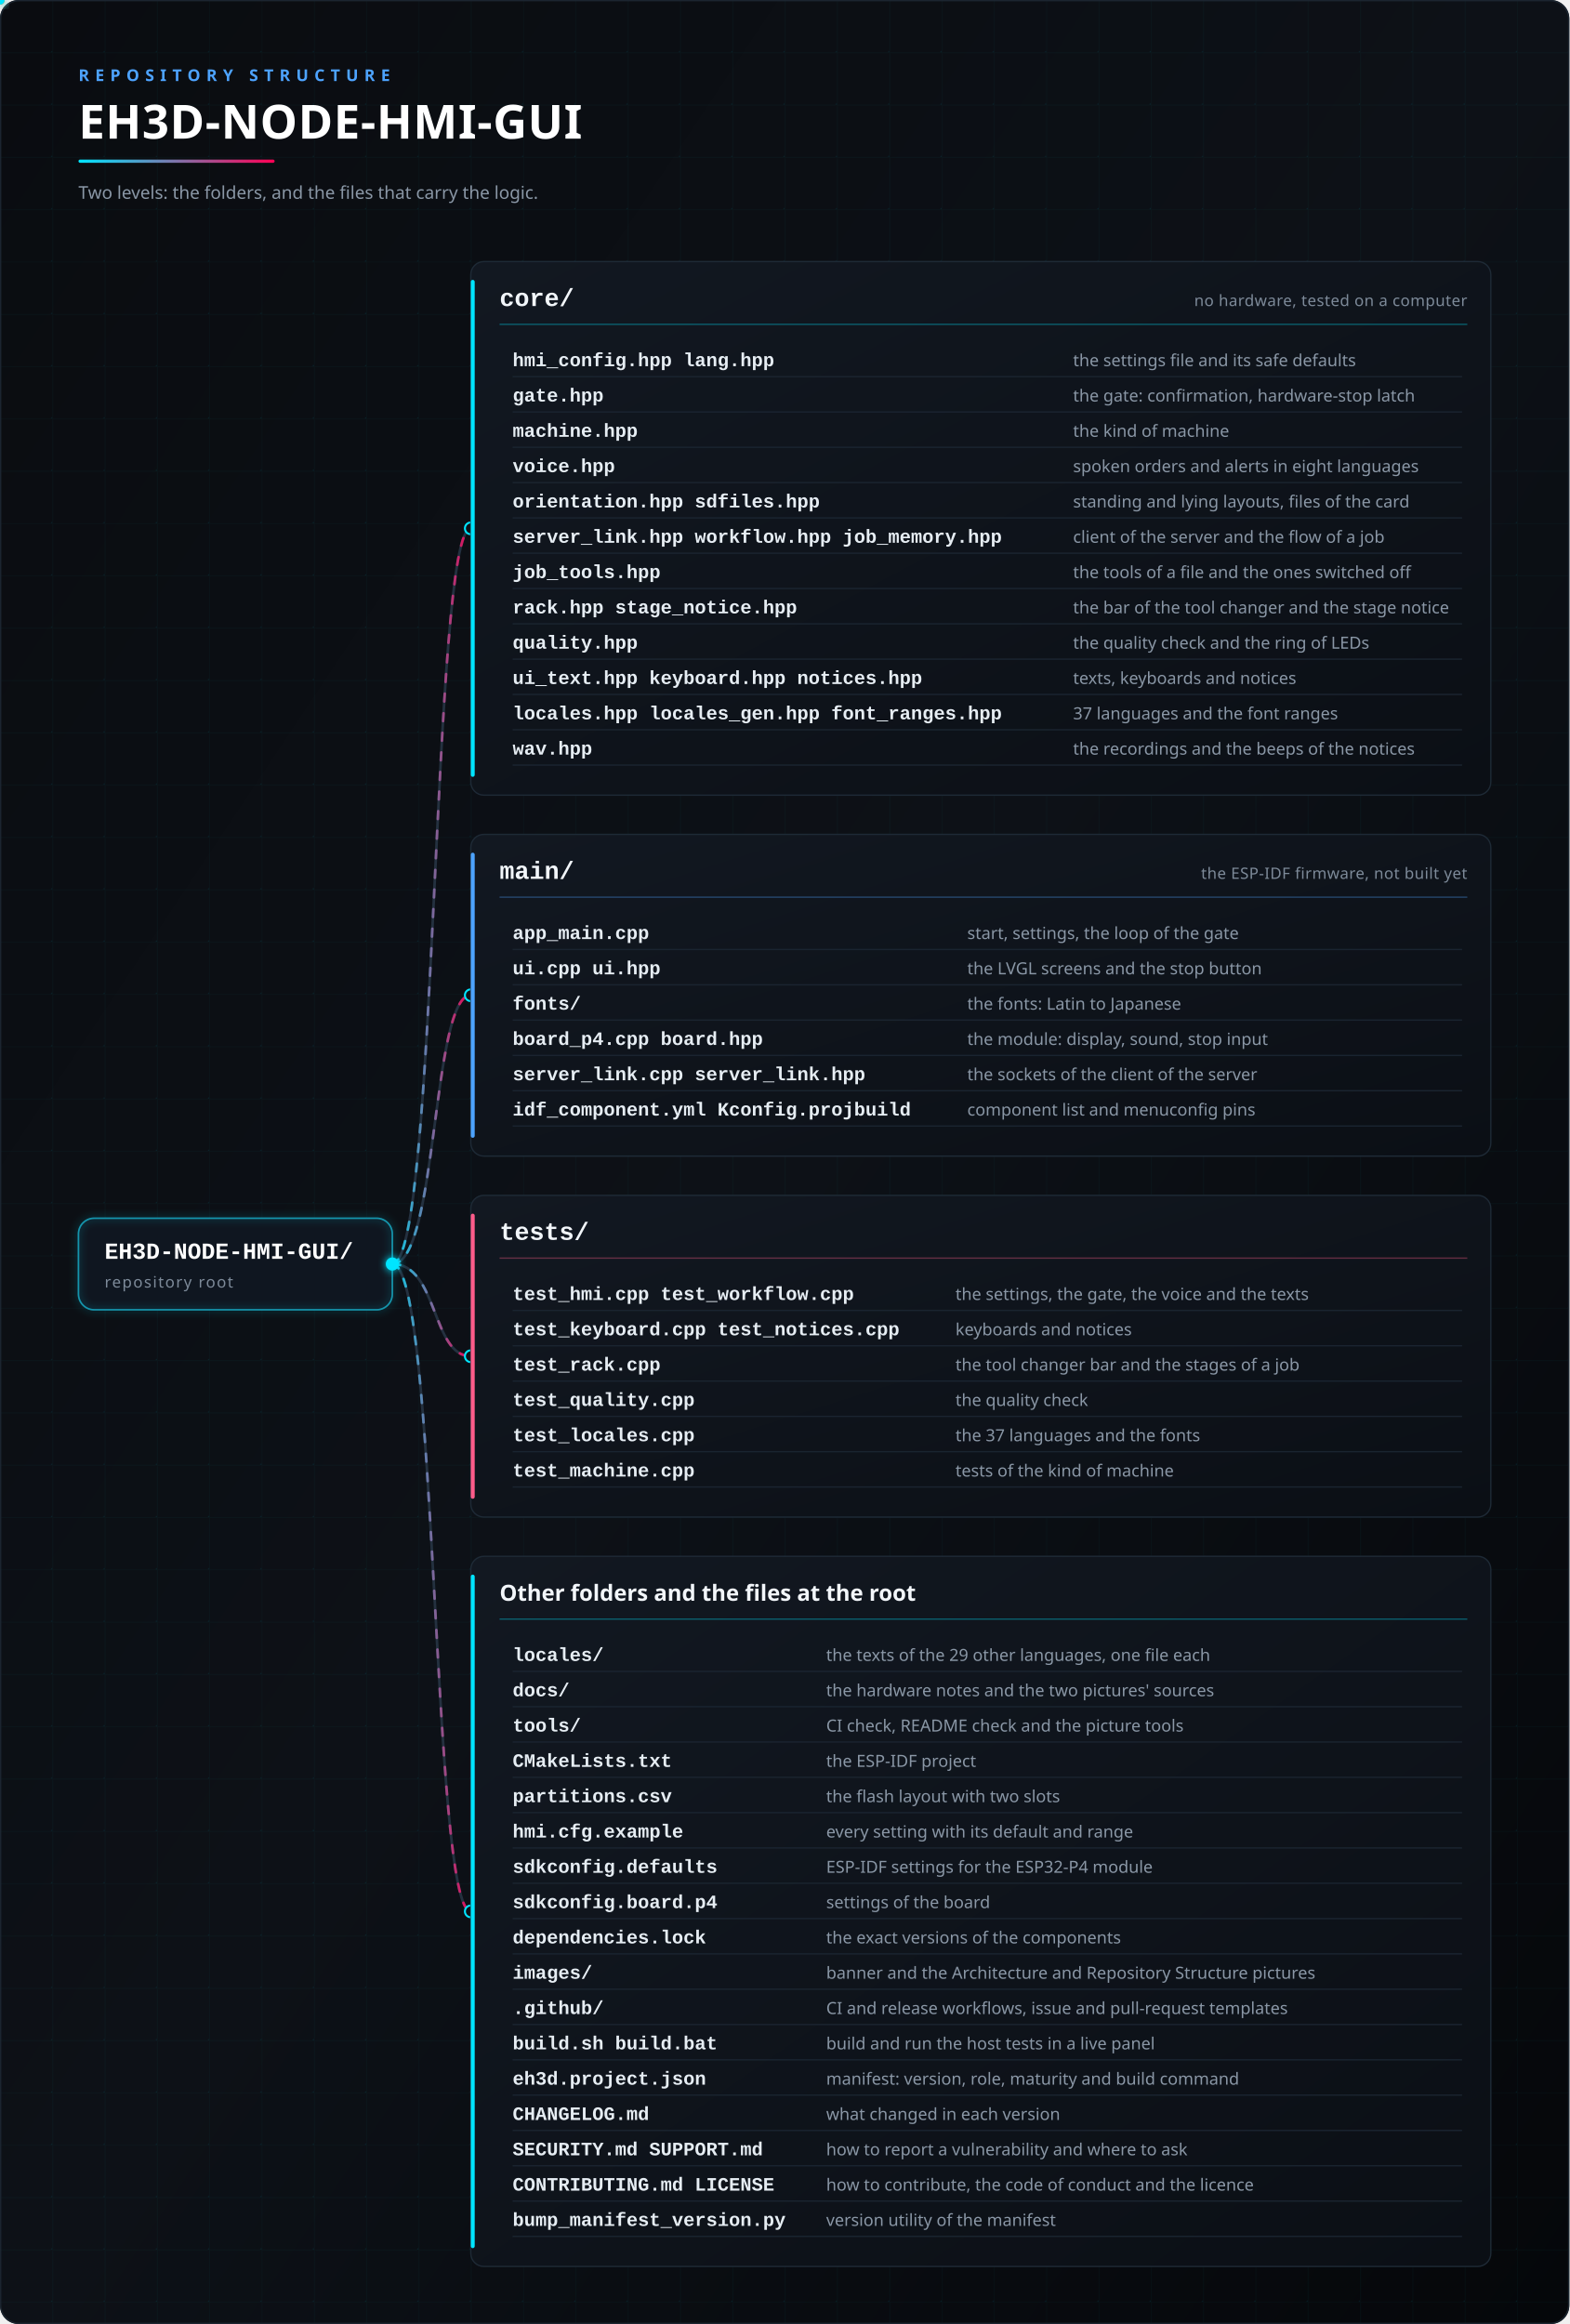
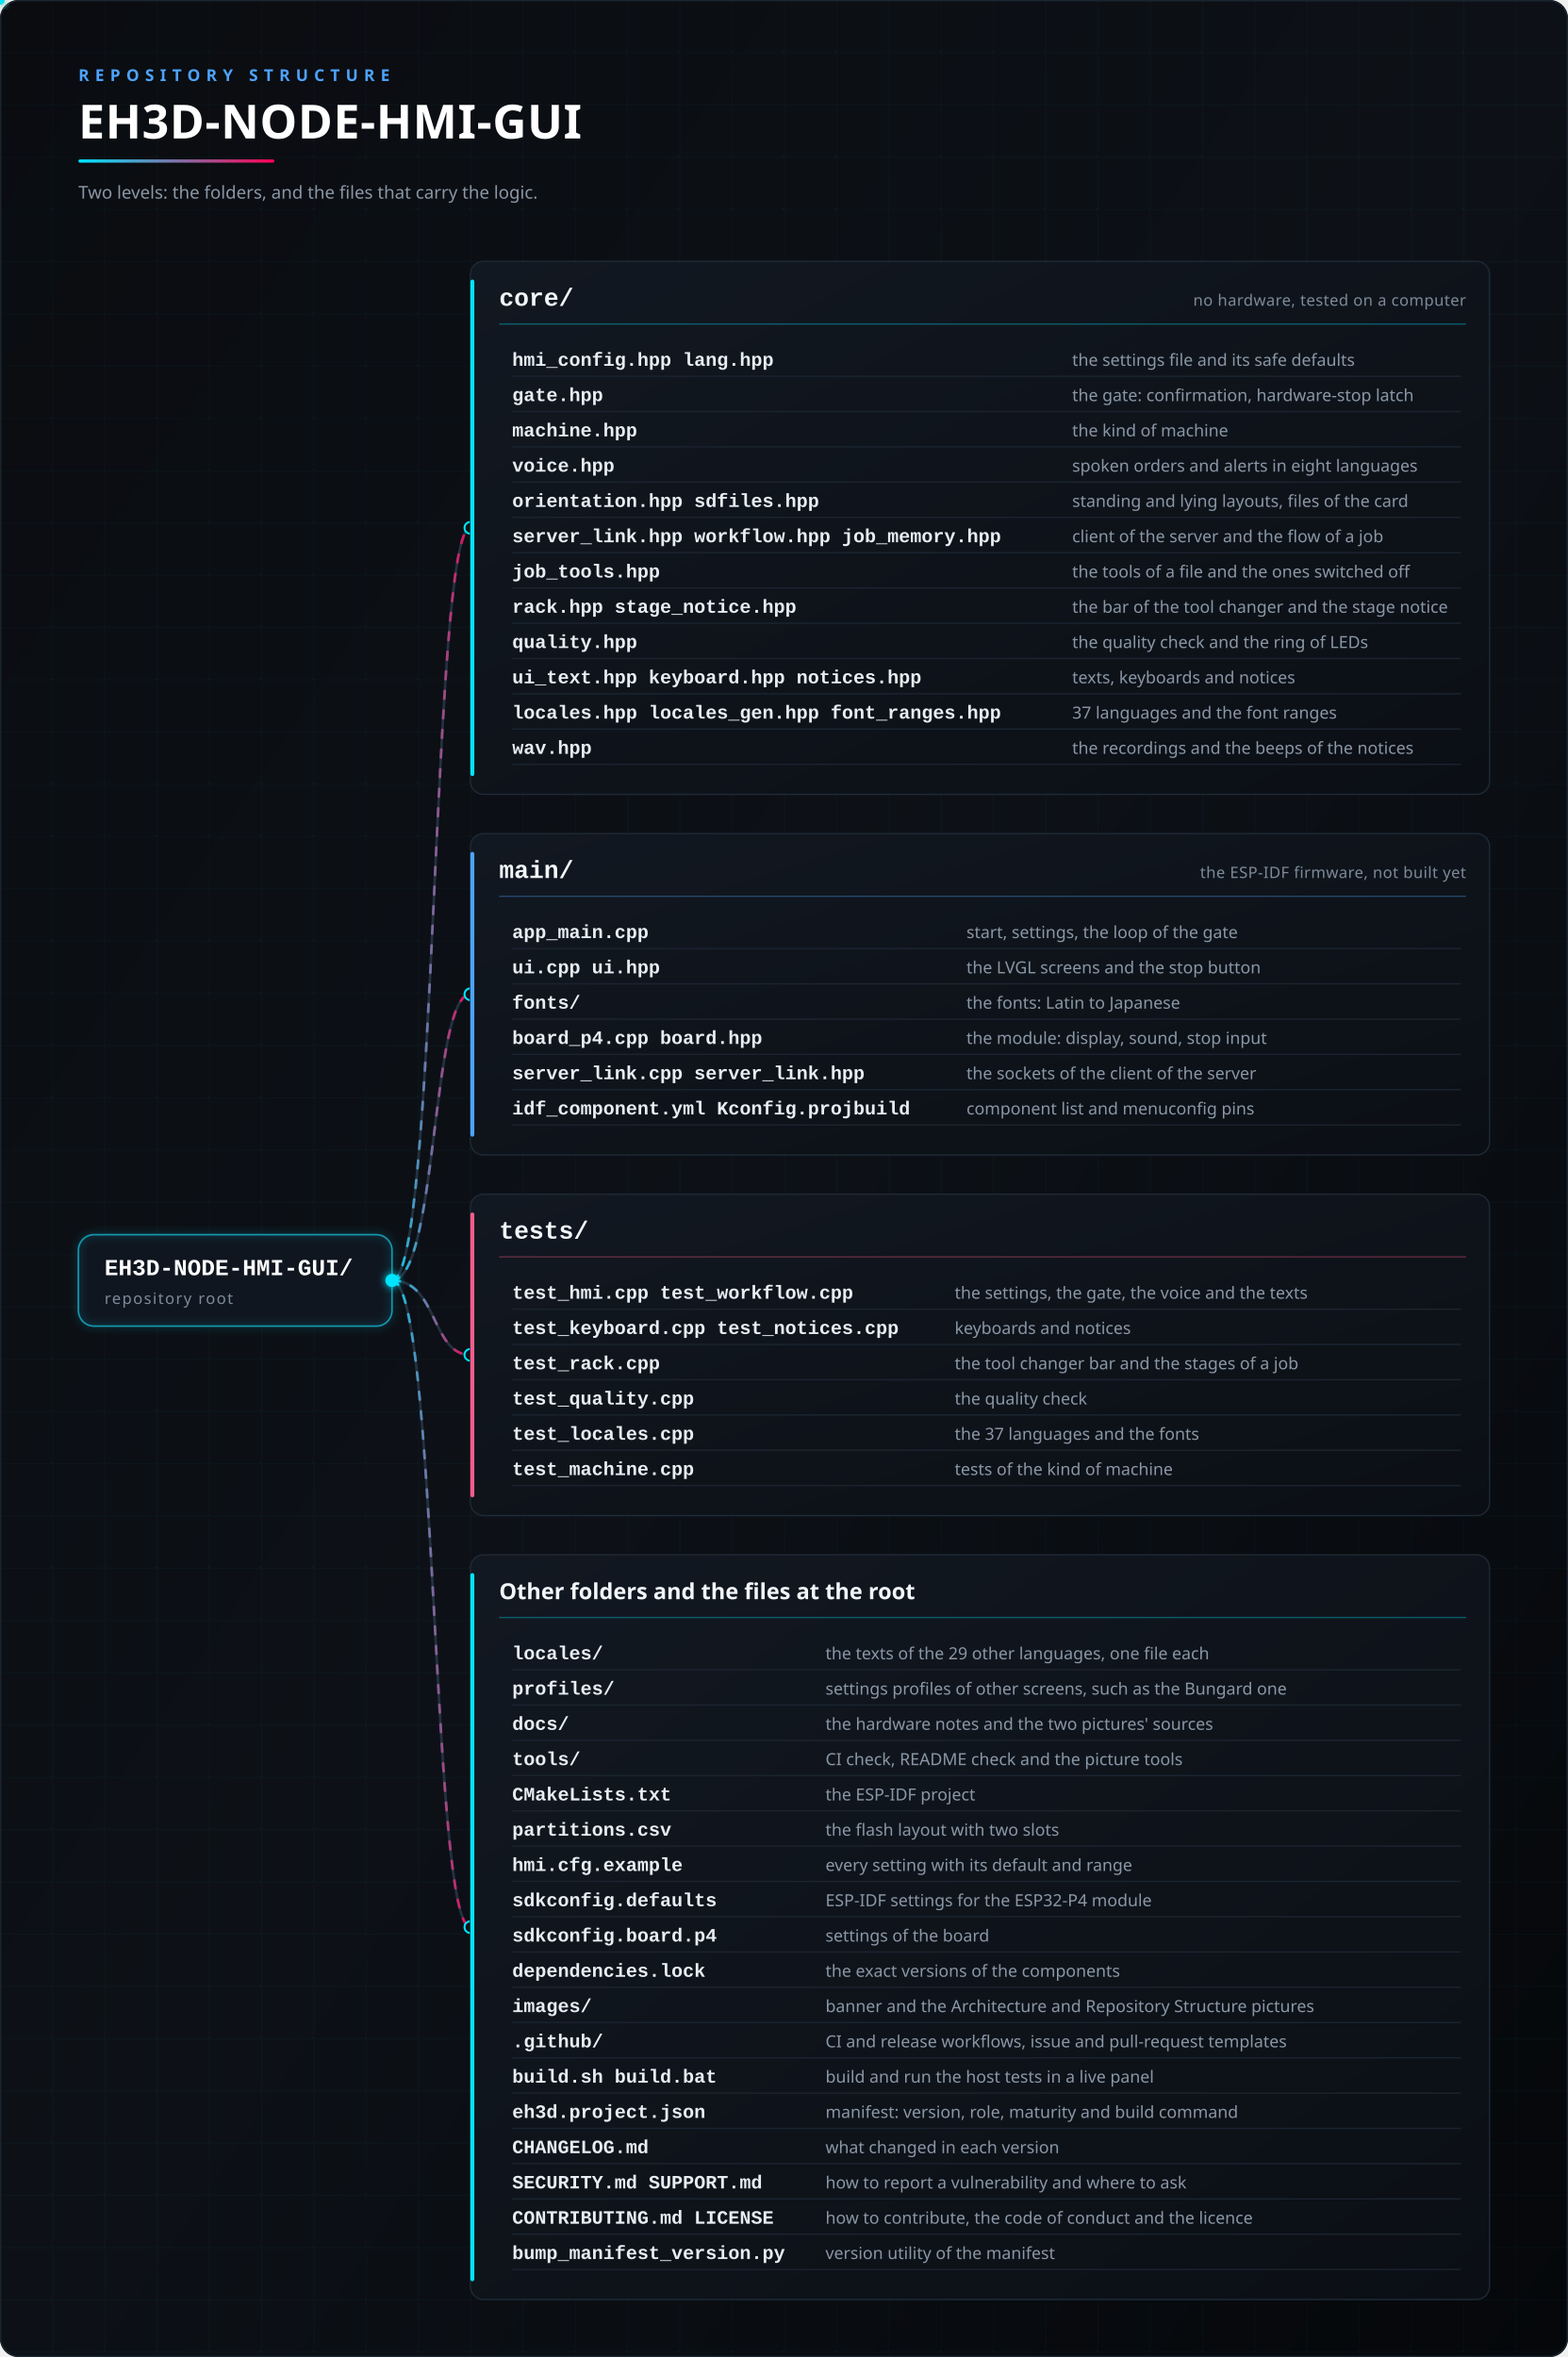
- <svg xmlns="http://www.w3.org/2000/svg" viewBox="0 0 1200 1777" width="100%" role="img" aria-labelledby="t d">
+ <svg xmlns="http://www.w3.org/2000/svg" viewBox="0 0 1200 1804" width="100%" role="img" aria-labelledby="t d">
  <defs>
    <linearGradient id="bg" x1="0" y1="0" x2="1" y2="1">
      <stop offset="0" stop-color="#0A0C10" />
      <stop offset="0.5" stop-color="#0D1117" />
      <stop offset="1" stop-color="#05070A" />
    </linearGradient>
    <linearGradient id="card" x1="0" y1="0" x2="1" y2="1">
      <stop offset="0" stop-color="#121821" />
      <stop offset="1" stop-color="#0B0F15" />
    </linearGradient>
    <linearGradient id="line" x1="0" y1="0" x2="1" y2="0">
      <stop offset="0" stop-color="#00E5FF" />
      <stop offset="1" stop-color="#FF0055" />
    </linearGradient>
    <filter id="glow" x="-50%" y="-50%" width="200%" height="200%">
      <feGaussianBlur stdDeviation="3" result="b" />
      <feMerge>
        <feMergeNode in="b" />
        <feMergeNode in="SourceGraphic" />
      </feMerge>
    </filter>
    <pattern id="grid" width="40" height="40" patternUnits="userSpaceOnUse">
      <path d="M40 0H0V40" fill="none" stroke="#00E5FF" stroke-opacity="0.035" />
      <circle cx="40" cy="40" r="1" fill="#00E5FF" fill-opacity="0.09" />
    </pattern>
  </defs>
-   <rect width="1200" height="1777" rx="14" fill="url(#bg)" />
-   <rect width="1200" height="1777" rx="14" fill="url(#grid)" />
-   <rect x="0.5" y="0.5" width="1199" height="1776" rx="14" fill="none" stroke="#1B2530" />
+   <rect width="1200" height="1804" rx="14" fill="url(#bg)" />
+   <rect width="1200" height="1804" rx="14" fill="url(#grid)" />
+   <rect x="0.5" y="0.5" width="1199" height="1803" rx="14" fill="none" stroke="#1B2530" />
  <text x="60" y="62" font-family="'Segoe UI','Noto Sans','Noto Sans CJK SC','Microsoft YaHei','Yu Gothic','Helvetica Neue',Helvetica,Arial,sans-serif" font-size="12.5" font-weight="600" fill="#4DA3FF" text-anchor="start" letter-spacing="4.5">REPOSITORY STRUCTURE</text>
  <text x="60" y="106" font-family="'Segoe UI','Noto Sans','Noto Sans CJK SC','Microsoft YaHei','Yu Gothic','Helvetica Neue',Helvetica,Arial,sans-serif" font-size="36" font-weight="700" fill="#FFFFFF" text-anchor="start" letter-spacing="0.5">EH3D-NODE-HMI-GUI</text>
  <rect x="60" y="122" width="150" height="2.5" rx="1.25" fill="url(#line)">
    <animate attributeName="width" values="40;150;150" keyTimes="0;0.4;1" dur="3s" repeatCount="indefinite" />
  </rect>
  <text x="60" y="152" font-family="'Segoe UI','Noto Sans','Noto Sans CJK SC','Microsoft YaHei','Yu Gothic','Helvetica Neue',Helvetica,Arial,sans-serif" font-size="13.5" font-weight="400" fill="#8A97A6" text-anchor="start">Two levels: the folders, and the files that carry the logic.</text>
-   <path id="c0" d="M300,966.5 C335,966.5 330,404 360,404" fill="none" stroke="#243140" stroke-width="2" />
-   <path d="M300,966.5 C335,966.5 330,404 360,404" fill="none" stroke="url(#line)" stroke-width="2" stroke-linecap="round" stroke-dasharray="6 9" opacity="0.9">
+   <path id="c0" d="M300,980 C335,980 330,404 360,404" fill="none" stroke="#243140" stroke-width="2" />
+   <path d="M300,980 C335,980 330,404 360,404" fill="none" stroke="url(#line)" stroke-width="2" stroke-linecap="round" stroke-dasharray="6 9" opacity="0.9">
    <animate attributeName="stroke-dashoffset" from="0" to="-30" dur="1.6s" repeatCount="indefinite" />
  </path>
  <circle cx="360" cy="404" r="4.5" fill="#0D1117" stroke="#00E5FF" stroke-width="1.5" />
-   <path id="c1" d="M300,966.5 C335,966.5 330,761 360,761" fill="none" stroke="#243140" stroke-width="2" />
-   <path d="M300,966.5 C335,966.5 330,761 360,761" fill="none" stroke="url(#line)" stroke-width="2" stroke-linecap="round" stroke-dasharray="6 9" opacity="0.9">
+   <path id="c1" d="M300,980 C335,980 330,761 360,761" fill="none" stroke="#243140" stroke-width="2" />
+   <path d="M300,980 C335,980 330,761 360,761" fill="none" stroke="url(#line)" stroke-width="2" stroke-linecap="round" stroke-dasharray="6 9" opacity="0.9">
    <animate attributeName="stroke-dashoffset" from="0" to="-30" dur="1.6s" repeatCount="indefinite" />
  </path>
  <circle cx="360" cy="761" r="4.5" fill="#0D1117" stroke="#00E5FF" stroke-width="1.5" />
-   <path id="c2" d="M300,966.5 C335,966.5 330,1037 360,1037" fill="none" stroke="#243140" stroke-width="2" />
-   <path d="M300,966.5 C335,966.5 330,1037 360,1037" fill="none" stroke="url(#line)" stroke-width="2" stroke-linecap="round" stroke-dasharray="6 9" opacity="0.9">
+   <path id="c2" d="M300,980 C335,980 330,1037 360,1037" fill="none" stroke="#243140" stroke-width="2" />
+   <path d="M300,980 C335,980 330,1037 360,1037" fill="none" stroke="url(#line)" stroke-width="2" stroke-linecap="round" stroke-dasharray="6 9" opacity="0.9">
    <animate attributeName="stroke-dashoffset" from="0" to="-30" dur="1.6s" repeatCount="indefinite" />
  </path>
  <circle cx="360" cy="1037" r="4.5" fill="#0D1117" stroke="#00E5FF" stroke-width="1.5" />
-   <path id="c3" d="M300,966.5 C335,966.5 330,1461.5 360,1461.5" fill="none" stroke="#243140" stroke-width="2" />
-   <path d="M300,966.5 C335,966.5 330,1461.5 360,1461.5" fill="none" stroke="url(#line)" stroke-width="2" stroke-linecap="round" stroke-dasharray="6 9" opacity="0.9">
-     <animate attributeName="stroke-dashoffset" from="0" to="-30" dur="1.6s" repeatCount="indefinite" />
-   </path>
-   <circle cx="360" cy="1461.5" r="4.5" fill="#0D1117" stroke="#00E5FF" stroke-width="1.5" />
+   <path id="c3" d="M300,980 C335,980 330,1475 360,1475" fill="none" stroke="#243140" stroke-width="2" />
+   <path d="M300,980 C335,980 330,1475 360,1475" fill="none" stroke="url(#line)" stroke-width="2" stroke-linecap="round" stroke-dasharray="6 9" opacity="0.9">
+     <animate attributeName="stroke-dashoffset" from="0" to="-30" dur="1.6s" repeatCount="indefinite" />
+   </path>
+   <circle cx="360" cy="1475" r="4.5" fill="#0D1117" stroke="#00E5FF" stroke-width="1.5" />
  <circle r="3.5" fill="#00E5FF" filter="url(#glow)">
    <animateMotion dur="3.4s" repeatCount="indefinite">
      <mpath href="#c0" />
    </animateMotion>
  </circle>
  <circle r="3.5" fill="#4DA3FF" filter="url(#glow)">
    <animateMotion dur="4.2s" repeatCount="indefinite">
      <mpath href="#c1" />
    </animateMotion>
  </circle>
  <circle r="3.5" fill="#FFB300" filter="url(#glow)">
    <animateMotion dur="5.0s" repeatCount="indefinite">
      <mpath href="#c2" />
    </animateMotion>
  </circle>
  <circle r="3.5" fill="#00E5FF" filter="url(#glow)">
    <animateMotion dur="5.8s" repeatCount="indefinite">
      <mpath href="#c3" />
    </animateMotion>
  </circle>
-   <rect x="60" y="931.5" width="240" height="70" rx="12" fill="#0F1620" stroke="#2A3A4C" stroke-width="1.2" />
-   <rect x="60" y="931.5" width="240" height="70" rx="12" fill="none" stroke="#00E5FF" stroke-opacity="0.5" stroke-width="1.2" filter="url(#glow)">
+   <rect x="60" y="945" width="240" height="70" rx="12" fill="#0F1620" stroke="#2A3A4C" stroke-width="1.2" />
+   <rect x="60" y="945" width="240" height="70" rx="12" fill="none" stroke="#00E5FF" stroke-opacity="0.5" stroke-width="1.2" filter="url(#glow)">
    <animate attributeName="stroke-opacity" values="0.15;0.6;0.15" dur="3.6s" repeatCount="indefinite" />
  </rect>
-   <text x="80" y="962.5" font-family="'JetBrains Mono','Cascadia Code','SFMono-Regular',Consolas,'Liberation Mono',monospace" font-size="17.6" font-weight="700" fill="#FFFFFF" text-anchor="start">EH3D-NODE-HMI-GUI/</text>
-   <text x="80" y="984.5" font-family="'Segoe UI','Noto Sans','Noto Sans CJK SC','Microsoft YaHei','Yu Gothic','Helvetica Neue',Helvetica,Arial,sans-serif" font-size="12" font-weight="400" fill="#7D8A99" text-anchor="start" letter-spacing="1">repository root</text>
-   <circle cx="300" cy="966.5" r="5" fill="#00E5FF" filter="url(#glow)" />
+   <text x="80" y="976" font-family="'JetBrains Mono','Cascadia Code','SFMono-Regular',Consolas,'Liberation Mono',monospace" font-size="17.6" font-weight="700" fill="#FFFFFF" text-anchor="start">EH3D-NODE-HMI-GUI/</text>
+   <text x="80" y="998" font-family="'Segoe UI','Noto Sans','Noto Sans CJK SC','Microsoft YaHei','Yu Gothic','Helvetica Neue',Helvetica,Arial,sans-serif" font-size="12" font-weight="400" fill="#7D8A99" text-anchor="start" letter-spacing="1">repository root</text>
+   <circle cx="300" cy="980" r="5" fill="#00E5FF" filter="url(#glow)" />
  <rect x="360" y="200" width="780" height="408" rx="10" fill="url(#card)" stroke="#1E2A36" stroke-width="1" />
  <rect x="360" y="214" width="3" height="380" rx="1.5" fill="#00E5FF">
    <animate attributeName="opacity" values="0.55;1;0.55" dur="4s" begin="0s" repeatCount="indefinite" />
  </rect>
  <text x="382" y="234" font-family="'JetBrains Mono','Cascadia Code','SFMono-Regular',Consolas,'Liberation Mono',monospace" font-size="19" font-weight="700" fill="#F2F6FA" text-anchor="start">core/</text>
  <text x="1122" y="234" font-family="'Segoe UI','Noto Sans','Noto Sans CJK SC','Microsoft YaHei','Yu Gothic','Helvetica Neue',Helvetica,Arial,sans-serif" font-size="12" font-weight="400" fill="#7D8A99" text-anchor="end" letter-spacing="0.3">no hardware, tested on a computer</text>
  <line x1="382" y1="248" x2="1122" y2="248" stroke="#00E5FF" stroke-opacity="0.35" stroke-width="1" />
  <text x="392" y="280" font-family="'JetBrains Mono','Cascadia Code','SFMono-Regular',Consolas,'Liberation Mono',monospace" font-size="14.5" font-weight="600" fill="#E6EDF3" text-anchor="start">hmi_config.hpp  lang.hpp</text>
  <text x="820.55" y="280" font-family="'Segoe UI','Noto Sans','Noto Sans CJK SC','Microsoft YaHei','Yu Gothic','Helvetica Neue',Helvetica,Arial,sans-serif" font-size="12.8" font-weight="400" fill="#8A97A6" text-anchor="start">the settings file and its safe defaults</text>
  <line x1="392" y1="288" x2="1118" y2="288" stroke="#1A2430" stroke-width="1" />
  <text x="392" y="307" font-family="'JetBrains Mono','Cascadia Code','SFMono-Regular',Consolas,'Liberation Mono',monospace" font-size="14.5" font-weight="600" fill="#E6EDF3" text-anchor="start">gate.hpp</text>
  <text x="820.55" y="307" font-family="'Segoe UI','Noto Sans','Noto Sans CJK SC','Microsoft YaHei','Yu Gothic','Helvetica Neue',Helvetica,Arial,sans-serif" font-size="12.8" font-weight="400" fill="#8A97A6" text-anchor="start">the gate: confirmation, hardware-stop latch</text>
  <line x1="392" y1="315" x2="1118" y2="315" stroke="#1A2430" stroke-width="1" />
  <text x="392" y="334" font-family="'JetBrains Mono','Cascadia Code','SFMono-Regular',Consolas,'Liberation Mono',monospace" font-size="14.5" font-weight="600" fill="#E6EDF3" text-anchor="start">machine.hpp</text>
  <text x="820.55" y="334" font-family="'Segoe UI','Noto Sans','Noto Sans CJK SC','Microsoft YaHei','Yu Gothic','Helvetica Neue',Helvetica,Arial,sans-serif" font-size="12.8" font-weight="400" fill="#8A97A6" text-anchor="start">the kind of machine</text>
  <line x1="392" y1="342" x2="1118" y2="342" stroke="#1A2430" stroke-width="1" />
  <text x="392" y="361" font-family="'JetBrains Mono','Cascadia Code','SFMono-Regular',Consolas,'Liberation Mono',monospace" font-size="14.5" font-weight="600" fill="#E6EDF3" text-anchor="start">voice.hpp</text>
  <text x="820.55" y="361" font-family="'Segoe UI','Noto Sans','Noto Sans CJK SC','Microsoft YaHei','Yu Gothic','Helvetica Neue',Helvetica,Arial,sans-serif" font-size="12.8" font-weight="400" fill="#8A97A6" text-anchor="start">spoken orders and alerts in eight languages</text>
  <line x1="392" y1="369" x2="1118" y2="369" stroke="#1A2430" stroke-width="1" />
  <text x="392" y="388" font-family="'JetBrains Mono','Cascadia Code','SFMono-Regular',Consolas,'Liberation Mono',monospace" font-size="14.5" font-weight="600" fill="#E6EDF3" text-anchor="start">orientation.hpp  sdfiles.hpp</text>
  <text x="820.55" y="388" font-family="'Segoe UI','Noto Sans','Noto Sans CJK SC','Microsoft YaHei','Yu Gothic','Helvetica Neue',Helvetica,Arial,sans-serif" font-size="12.8" font-weight="400" fill="#8A97A6" text-anchor="start">standing and lying layouts, files of the card</text>
  <line x1="392" y1="396" x2="1118" y2="396" stroke="#1A2430" stroke-width="1" />
  <text x="392" y="415" font-family="'JetBrains Mono','Cascadia Code','SFMono-Regular',Consolas,'Liberation Mono',monospace" font-size="14.5" font-weight="600" fill="#E6EDF3" text-anchor="start">server_link.hpp  workflow.hpp  job_memory.hpp</text>
  <text x="820.55" y="415" font-family="'Segoe UI','Noto Sans','Noto Sans CJK SC','Microsoft YaHei','Yu Gothic','Helvetica Neue',Helvetica,Arial,sans-serif" font-size="12.8" font-weight="400" fill="#8A97A6" text-anchor="start">client of the server and the flow of a job</text>
  <line x1="392" y1="423" x2="1118" y2="423" stroke="#1A2430" stroke-width="1" />
  <text x="392" y="442" font-family="'JetBrains Mono','Cascadia Code','SFMono-Regular',Consolas,'Liberation Mono',monospace" font-size="14.5" font-weight="600" fill="#E6EDF3" text-anchor="start">job_tools.hpp</text>
  <text x="820.55" y="442" font-family="'Segoe UI','Noto Sans','Noto Sans CJK SC','Microsoft YaHei','Yu Gothic','Helvetica Neue',Helvetica,Arial,sans-serif" font-size="12.8" font-weight="400" fill="#8A97A6" text-anchor="start">the tools of a file and the ones switched off</text>
  <line x1="392" y1="450" x2="1118" y2="450" stroke="#1A2430" stroke-width="1" />
  <text x="392" y="469" font-family="'JetBrains Mono','Cascadia Code','SFMono-Regular',Consolas,'Liberation Mono',monospace" font-size="14.5" font-weight="600" fill="#E6EDF3" text-anchor="start">rack.hpp  stage_notice.hpp</text>
  <text x="820.55" y="469" font-family="'Segoe UI','Noto Sans','Noto Sans CJK SC','Microsoft YaHei','Yu Gothic','Helvetica Neue',Helvetica,Arial,sans-serif" font-size="12.8" font-weight="400" fill="#8A97A6" text-anchor="start">the bar of the tool changer and the stage notice</text>
  <line x1="392" y1="477" x2="1118" y2="477" stroke="#1A2430" stroke-width="1" />
  <text x="392" y="496" font-family="'JetBrains Mono','Cascadia Code','SFMono-Regular',Consolas,'Liberation Mono',monospace" font-size="14.5" font-weight="600" fill="#E6EDF3" text-anchor="start">quality.hpp</text>
  <text x="820.55" y="496" font-family="'Segoe UI','Noto Sans','Noto Sans CJK SC','Microsoft YaHei','Yu Gothic','Helvetica Neue',Helvetica,Arial,sans-serif" font-size="12.8" font-weight="400" fill="#8A97A6" text-anchor="start">the quality check and the ring of LEDs</text>
  <line x1="392" y1="504" x2="1118" y2="504" stroke="#1A2430" stroke-width="1" />
  <text x="392" y="523" font-family="'JetBrains Mono','Cascadia Code','SFMono-Regular',Consolas,'Liberation Mono',monospace" font-size="14.5" font-weight="600" fill="#E6EDF3" text-anchor="start">ui_text.hpp  keyboard.hpp  notices.hpp</text>
  <text x="820.55" y="523" font-family="'Segoe UI','Noto Sans','Noto Sans CJK SC','Microsoft YaHei','Yu Gothic','Helvetica Neue',Helvetica,Arial,sans-serif" font-size="12.8" font-weight="400" fill="#8A97A6" text-anchor="start">texts, keyboards and notices</text>
  <line x1="392" y1="531" x2="1118" y2="531" stroke="#1A2430" stroke-width="1" />
  <text x="392" y="550" font-family="'JetBrains Mono','Cascadia Code','SFMono-Regular',Consolas,'Liberation Mono',monospace" font-size="14.5" font-weight="600" fill="#E6EDF3" text-anchor="start">locales.hpp  locales_gen.hpp  font_ranges.hpp</text>
  <text x="820.55" y="550" font-family="'Segoe UI','Noto Sans','Noto Sans CJK SC','Microsoft YaHei','Yu Gothic','Helvetica Neue',Helvetica,Arial,sans-serif" font-size="12.8" font-weight="400" fill="#8A97A6" text-anchor="start">37 languages and the font ranges</text>
  <line x1="392" y1="558" x2="1118" y2="558" stroke="#1A2430" stroke-width="1" />
  <text x="392" y="577" font-family="'JetBrains Mono','Cascadia Code','SFMono-Regular',Consolas,'Liberation Mono',monospace" font-size="14.5" font-weight="600" fill="#E6EDF3" text-anchor="start">wav.hpp</text>
  <text x="820.55" y="577" font-family="'Segoe UI','Noto Sans','Noto Sans CJK SC','Microsoft YaHei','Yu Gothic','Helvetica Neue',Helvetica,Arial,sans-serif" font-size="12.8" font-weight="400" fill="#8A97A6" text-anchor="start">the recordings and the beeps of the notices</text>
  <line x1="392" y1="585" x2="1118" y2="585" stroke="#1A2430" stroke-width="1" />
  <rect x="360" y="638" width="780" height="246" rx="10" fill="url(#card)" stroke="#1E2A36" stroke-width="1" />
  <rect x="360" y="652" width="3" height="218" rx="1.5" fill="#4DA3FF">
    <animate attributeName="opacity" values="0.55;1;0.55" dur="4s" begin="0.6s" repeatCount="indefinite" />
  </rect>
  <text x="382" y="672" font-family="'JetBrains Mono','Cascadia Code','SFMono-Regular',Consolas,'Liberation Mono',monospace" font-size="19" font-weight="700" fill="#F2F6FA" text-anchor="start">main/</text>
  <text x="1122" y="672" font-family="'Segoe UI','Noto Sans','Noto Sans CJK SC','Microsoft YaHei','Yu Gothic','Helvetica Neue',Helvetica,Arial,sans-serif" font-size="12" font-weight="400" fill="#7D8A99" text-anchor="end" letter-spacing="0.3">the ESP-IDF firmware, not built yet</text>
  <line x1="382" y1="686" x2="1122" y2="686" stroke="#4DA3FF" stroke-opacity="0.35" stroke-width="1" />
  <text x="392" y="718" font-family="'JetBrains Mono','Cascadia Code','SFMono-Regular',Consolas,'Liberation Mono',monospace" font-size="14.5" font-weight="600" fill="#E6EDF3" text-anchor="start">app_main.cpp</text>
  <text x="739.64" y="718" font-family="'Segoe UI','Noto Sans','Noto Sans CJK SC','Microsoft YaHei','Yu Gothic','Helvetica Neue',Helvetica,Arial,sans-serif" font-size="12.8" font-weight="400" fill="#8A97A6" text-anchor="start">start, settings, the loop of the gate</text>
  <line x1="392" y1="726" x2="1118" y2="726" stroke="#1A2430" stroke-width="1" />
  <text x="392" y="745" font-family="'JetBrains Mono','Cascadia Code','SFMono-Regular',Consolas,'Liberation Mono',monospace" font-size="14.5" font-weight="600" fill="#E6EDF3" text-anchor="start">ui.cpp  ui.hpp</text>
  <text x="739.64" y="745" font-family="'Segoe UI','Noto Sans','Noto Sans CJK SC','Microsoft YaHei','Yu Gothic','Helvetica Neue',Helvetica,Arial,sans-serif" font-size="12.8" font-weight="400" fill="#8A97A6" text-anchor="start">the LVGL screens and the stop button</text>
  <line x1="392" y1="753" x2="1118" y2="753" stroke="#1A2430" stroke-width="1" />
  <text x="392" y="772" font-family="'JetBrains Mono','Cascadia Code','SFMono-Regular',Consolas,'Liberation Mono',monospace" font-size="14.5" font-weight="600" fill="#E6EDF3" text-anchor="start">fonts/</text>
  <text x="739.64" y="772" font-family="'Segoe UI','Noto Sans','Noto Sans CJK SC','Microsoft YaHei','Yu Gothic','Helvetica Neue',Helvetica,Arial,sans-serif" font-size="12.8" font-weight="400" fill="#8A97A6" text-anchor="start">the fonts: Latin to Japanese</text>
  <line x1="392" y1="780" x2="1118" y2="780" stroke="#1A2430" stroke-width="1" />
  <text x="392" y="799" font-family="'JetBrains Mono','Cascadia Code','SFMono-Regular',Consolas,'Liberation Mono',monospace" font-size="14.5" font-weight="600" fill="#E6EDF3" text-anchor="start">board_p4.cpp  board.hpp</text>
  <text x="739.64" y="799" font-family="'Segoe UI','Noto Sans','Noto Sans CJK SC','Microsoft YaHei','Yu Gothic','Helvetica Neue',Helvetica,Arial,sans-serif" font-size="12.8" font-weight="400" fill="#8A97A6" text-anchor="start">the module: display, sound, stop input</text>
  <line x1="392" y1="807" x2="1118" y2="807" stroke="#1A2430" stroke-width="1" />
  <text x="392" y="826" font-family="'JetBrains Mono','Cascadia Code','SFMono-Regular',Consolas,'Liberation Mono',monospace" font-size="14.5" font-weight="600" fill="#E6EDF3" text-anchor="start">server_link.cpp  server_link.hpp</text>
  <text x="739.64" y="826" font-family="'Segoe UI','Noto Sans','Noto Sans CJK SC','Microsoft YaHei','Yu Gothic','Helvetica Neue',Helvetica,Arial,sans-serif" font-size="12.8" font-weight="400" fill="#8A97A6" text-anchor="start">the sockets of the client of the server</text>
  <line x1="392" y1="834" x2="1118" y2="834" stroke="#1A2430" stroke-width="1" />
  <text x="392" y="853" font-family="'JetBrains Mono','Cascadia Code','SFMono-Regular',Consolas,'Liberation Mono',monospace" font-size="14.5" font-weight="600" fill="#E6EDF3" text-anchor="start">idf_component.yml  Kconfig.projbuild</text>
  <text x="739.64" y="853" font-family="'Segoe UI','Noto Sans','Noto Sans CJK SC','Microsoft YaHei','Yu Gothic','Helvetica Neue',Helvetica,Arial,sans-serif" font-size="12.8" font-weight="400" fill="#8A97A6" text-anchor="start">component list and menuconfig pins</text>
  <line x1="392" y1="861" x2="1118" y2="861" stroke="#1A2430" stroke-width="1" />
  <rect x="360" y="914" width="780" height="246" rx="10" fill="url(#card)" stroke="#1E2A36" stroke-width="1" />
  <rect x="360" y="928" width="3" height="218" rx="1.5" fill="#FF5C8A">
    <animate attributeName="opacity" values="0.55;1;0.55" dur="4s" begin="1.2s" repeatCount="indefinite" />
  </rect>
  <text x="382" y="948" font-family="'JetBrains Mono','Cascadia Code','SFMono-Regular',Consolas,'Liberation Mono',monospace" font-size="19" font-weight="700" fill="#F2F6FA" text-anchor="start">tests/</text>
  <line x1="382" y1="962" x2="1122" y2="962" stroke="#FF5C8A" stroke-opacity="0.35" stroke-width="1" />
  <text x="392" y="994" font-family="'JetBrains Mono','Cascadia Code','SFMono-Regular',Consolas,'Liberation Mono',monospace" font-size="14.5" font-weight="600" fill="#E6EDF3" text-anchor="start">test_hmi.cpp  test_workflow.cpp</text>
  <text x="730.65" y="994" font-family="'Segoe UI','Noto Sans','Noto Sans CJK SC','Microsoft YaHei','Yu Gothic','Helvetica Neue',Helvetica,Arial,sans-serif" font-size="12.8" font-weight="400" fill="#8A97A6" text-anchor="start">the settings, the gate, the voice and the texts</text>
  <line x1="392" y1="1002" x2="1118" y2="1002" stroke="#1A2430" stroke-width="1" />
  <text x="392" y="1021" font-family="'JetBrains Mono','Cascadia Code','SFMono-Regular',Consolas,'Liberation Mono',monospace" font-size="14.5" font-weight="600" fill="#E6EDF3" text-anchor="start">test_keyboard.cpp  test_notices.cpp</text>
  <text x="730.65" y="1021" font-family="'Segoe UI','Noto Sans','Noto Sans CJK SC','Microsoft YaHei','Yu Gothic','Helvetica Neue',Helvetica,Arial,sans-serif" font-size="12.8" font-weight="400" fill="#8A97A6" text-anchor="start">keyboards and notices</text>
  <line x1="392" y1="1029" x2="1118" y2="1029" stroke="#1A2430" stroke-width="1" />
  <text x="392" y="1048" font-family="'JetBrains Mono','Cascadia Code','SFMono-Regular',Consolas,'Liberation Mono',monospace" font-size="14.5" font-weight="600" fill="#E6EDF3" text-anchor="start">test_rack.cpp</text>
  <text x="730.65" y="1048" font-family="'Segoe UI','Noto Sans','Noto Sans CJK SC','Microsoft YaHei','Yu Gothic','Helvetica Neue',Helvetica,Arial,sans-serif" font-size="12.8" font-weight="400" fill="#8A97A6" text-anchor="start">the tool changer bar and the stages of a job</text>
  <line x1="392" y1="1056" x2="1118" y2="1056" stroke="#1A2430" stroke-width="1" />
  <text x="392" y="1075" font-family="'JetBrains Mono','Cascadia Code','SFMono-Regular',Consolas,'Liberation Mono',monospace" font-size="14.5" font-weight="600" fill="#E6EDF3" text-anchor="start">test_quality.cpp</text>
  <text x="730.65" y="1075" font-family="'Segoe UI','Noto Sans','Noto Sans CJK SC','Microsoft YaHei','Yu Gothic','Helvetica Neue',Helvetica,Arial,sans-serif" font-size="12.8" font-weight="400" fill="#8A97A6" text-anchor="start">the quality check</text>
  <line x1="392" y1="1083" x2="1118" y2="1083" stroke="#1A2430" stroke-width="1" />
  <text x="392" y="1102" font-family="'JetBrains Mono','Cascadia Code','SFMono-Regular',Consolas,'Liberation Mono',monospace" font-size="14.5" font-weight="600" fill="#E6EDF3" text-anchor="start">test_locales.cpp</text>
  <text x="730.65" y="1102" font-family="'Segoe UI','Noto Sans','Noto Sans CJK SC','Microsoft YaHei','Yu Gothic','Helvetica Neue',Helvetica,Arial,sans-serif" font-size="12.8" font-weight="400" fill="#8A97A6" text-anchor="start">the 37 languages and the fonts</text>
  <line x1="392" y1="1110" x2="1118" y2="1110" stroke="#1A2430" stroke-width="1" />
  <text x="392" y="1129" font-family="'JetBrains Mono','Cascadia Code','SFMono-Regular',Consolas,'Liberation Mono',monospace" font-size="14.5" font-weight="600" fill="#E6EDF3" text-anchor="start">test_machine.cpp</text>
  <text x="730.65" y="1129" font-family="'Segoe UI','Noto Sans','Noto Sans CJK SC','Microsoft YaHei','Yu Gothic','Helvetica Neue',Helvetica,Arial,sans-serif" font-size="12.8" font-weight="400" fill="#8A97A6" text-anchor="start">tests of the kind of machine</text>
  <line x1="392" y1="1137" x2="1118" y2="1137" stroke="#1A2430" stroke-width="1" />
-   <rect x="360" y="1190" width="780" height="543" rx="10" fill="url(#card)" stroke="#1E2A36" stroke-width="1" />
-   <rect x="360" y="1204" width="3" height="515" rx="1.5" fill="#00E5FF">
+   <rect x="360" y="1190" width="780" height="570" rx="10" fill="url(#card)" stroke="#1E2A36" stroke-width="1" />
+   <rect x="360" y="1204" width="3" height="542" rx="1.5" fill="#00E5FF">
    <animate attributeName="opacity" values="0.55;1;0.55" dur="4s" begin="1.8s" repeatCount="indefinite" />
  </rect>
  <text x="382" y="1224" font-family="'Segoe UI','Noto Sans','Noto Sans CJK SC','Microsoft YaHei','Yu Gothic','Helvetica Neue',Helvetica,Arial,sans-serif" font-size="17" font-weight="700" fill="#F2F6FA" text-anchor="start">Other folders and the files at the root</text>
  <line x1="382" y1="1238" x2="1122" y2="1238" stroke="#00E5FF" stroke-opacity="0.35" stroke-width="1" />
  <text x="392" y="1270" font-family="'JetBrains Mono','Cascadia Code','SFMono-Regular',Consolas,'Liberation Mono',monospace" font-size="14.5" font-weight="600" fill="#E6EDF3" text-anchor="start">locales/</text>
  <text x="631.76" y="1270" font-family="'Segoe UI','Noto Sans','Noto Sans CJK SC','Microsoft YaHei','Yu Gothic','Helvetica Neue',Helvetica,Arial,sans-serif" font-size="12.8" font-weight="400" fill="#8A97A6" text-anchor="start">the texts of the 29 other languages, one file each</text>
  <line x1="392" y1="1278" x2="1118" y2="1278" stroke="#1A2430" stroke-width="1" />
-   <text x="392" y="1297" font-family="'JetBrains Mono','Cascadia Code','SFMono-Regular',Consolas,'Liberation Mono',monospace" font-size="14.5" font-weight="600" fill="#E6EDF3" text-anchor="start">docs/</text>
-   <text x="631.76" y="1297" font-family="'Segoe UI','Noto Sans','Noto Sans CJK SC','Microsoft YaHei','Yu Gothic','Helvetica Neue',Helvetica,Arial,sans-serif" font-size="12.8" font-weight="400" fill="#8A97A6" text-anchor="start">the hardware notes and the two pictures' sources</text>
+   <text x="392" y="1297" font-family="'JetBrains Mono','Cascadia Code','SFMono-Regular',Consolas,'Liberation Mono',monospace" font-size="14.5" font-weight="600" fill="#E6EDF3" text-anchor="start">profiles/</text>
+   <text x="631.76" y="1297" font-family="'Segoe UI','Noto Sans','Noto Sans CJK SC','Microsoft YaHei','Yu Gothic','Helvetica Neue',Helvetica,Arial,sans-serif" font-size="12.8" font-weight="400" fill="#8A97A6" text-anchor="start">settings profiles of other screens, such as the Bungard one</text>
  <line x1="392" y1="1305" x2="1118" y2="1305" stroke="#1A2430" stroke-width="1" />
-   <text x="392" y="1324" font-family="'JetBrains Mono','Cascadia Code','SFMono-Regular',Consolas,'Liberation Mono',monospace" font-size="14.5" font-weight="600" fill="#E6EDF3" text-anchor="start">tools/</text>
-   <text x="631.76" y="1324" font-family="'Segoe UI','Noto Sans','Noto Sans CJK SC','Microsoft YaHei','Yu Gothic','Helvetica Neue',Helvetica,Arial,sans-serif" font-size="12.8" font-weight="400" fill="#8A97A6" text-anchor="start">CI check, README check and the picture tools</text>
+   <text x="392" y="1324" font-family="'JetBrains Mono','Cascadia Code','SFMono-Regular',Consolas,'Liberation Mono',monospace" font-size="14.5" font-weight="600" fill="#E6EDF3" text-anchor="start">docs/</text>
+   <text x="631.76" y="1324" font-family="'Segoe UI','Noto Sans','Noto Sans CJK SC','Microsoft YaHei','Yu Gothic','Helvetica Neue',Helvetica,Arial,sans-serif" font-size="12.8" font-weight="400" fill="#8A97A6" text-anchor="start">the hardware notes and the two pictures' sources</text>
  <line x1="392" y1="1332" x2="1118" y2="1332" stroke="#1A2430" stroke-width="1" />
-   <text x="392" y="1351" font-family="'JetBrains Mono','Cascadia Code','SFMono-Regular',Consolas,'Liberation Mono',monospace" font-size="14.5" font-weight="600" fill="#E6EDF3" text-anchor="start">CMakeLists.txt</text>
-   <text x="631.76" y="1351" font-family="'Segoe UI','Noto Sans','Noto Sans CJK SC','Microsoft YaHei','Yu Gothic','Helvetica Neue',Helvetica,Arial,sans-serif" font-size="12.8" font-weight="400" fill="#8A97A6" text-anchor="start">the ESP-IDF project</text>
+   <text x="392" y="1351" font-family="'JetBrains Mono','Cascadia Code','SFMono-Regular',Consolas,'Liberation Mono',monospace" font-size="14.5" font-weight="600" fill="#E6EDF3" text-anchor="start">tools/</text>
+   <text x="631.76" y="1351" font-family="'Segoe UI','Noto Sans','Noto Sans CJK SC','Microsoft YaHei','Yu Gothic','Helvetica Neue',Helvetica,Arial,sans-serif" font-size="12.8" font-weight="400" fill="#8A97A6" text-anchor="start">CI check, README check and the picture tools</text>
  <line x1="392" y1="1359" x2="1118" y2="1359" stroke="#1A2430" stroke-width="1" />
-   <text x="392" y="1378" font-family="'JetBrains Mono','Cascadia Code','SFMono-Regular',Consolas,'Liberation Mono',monospace" font-size="14.5" font-weight="600" fill="#E6EDF3" text-anchor="start">partitions.csv</text>
-   <text x="631.76" y="1378" font-family="'Segoe UI','Noto Sans','Noto Sans CJK SC','Microsoft YaHei','Yu Gothic','Helvetica Neue',Helvetica,Arial,sans-serif" font-size="12.8" font-weight="400" fill="#8A97A6" text-anchor="start">the flash layout with two slots</text>
+   <text x="392" y="1378" font-family="'JetBrains Mono','Cascadia Code','SFMono-Regular',Consolas,'Liberation Mono',monospace" font-size="14.5" font-weight="600" fill="#E6EDF3" text-anchor="start">CMakeLists.txt</text>
+   <text x="631.76" y="1378" font-family="'Segoe UI','Noto Sans','Noto Sans CJK SC','Microsoft YaHei','Yu Gothic','Helvetica Neue',Helvetica,Arial,sans-serif" font-size="12.8" font-weight="400" fill="#8A97A6" text-anchor="start">the ESP-IDF project</text>
  <line x1="392" y1="1386" x2="1118" y2="1386" stroke="#1A2430" stroke-width="1" />
-   <text x="392" y="1405" font-family="'JetBrains Mono','Cascadia Code','SFMono-Regular',Consolas,'Liberation Mono',monospace" font-size="14.5" font-weight="600" fill="#E6EDF3" text-anchor="start">hmi.cfg.example</text>
-   <text x="631.76" y="1405" font-family="'Segoe UI','Noto Sans','Noto Sans CJK SC','Microsoft YaHei','Yu Gothic','Helvetica Neue',Helvetica,Arial,sans-serif" font-size="12.8" font-weight="400" fill="#8A97A6" text-anchor="start">every setting with its default and range</text>
+   <text x="392" y="1405" font-family="'JetBrains Mono','Cascadia Code','SFMono-Regular',Consolas,'Liberation Mono',monospace" font-size="14.5" font-weight="600" fill="#E6EDF3" text-anchor="start">partitions.csv</text>
+   <text x="631.76" y="1405" font-family="'Segoe UI','Noto Sans','Noto Sans CJK SC','Microsoft YaHei','Yu Gothic','Helvetica Neue',Helvetica,Arial,sans-serif" font-size="12.8" font-weight="400" fill="#8A97A6" text-anchor="start">the flash layout with two slots</text>
  <line x1="392" y1="1413" x2="1118" y2="1413" stroke="#1A2430" stroke-width="1" />
-   <text x="392" y="1432" font-family="'JetBrains Mono','Cascadia Code','SFMono-Regular',Consolas,'Liberation Mono',monospace" font-size="14.5" font-weight="600" fill="#E6EDF3" text-anchor="start">sdkconfig.defaults</text>
-   <text x="631.76" y="1432" font-family="'Segoe UI','Noto Sans','Noto Sans CJK SC','Microsoft YaHei','Yu Gothic','Helvetica Neue',Helvetica,Arial,sans-serif" font-size="12.8" font-weight="400" fill="#8A97A6" text-anchor="start">ESP-IDF settings for the ESP32-P4 module</text>
+   <text x="392" y="1432" font-family="'JetBrains Mono','Cascadia Code','SFMono-Regular',Consolas,'Liberation Mono',monospace" font-size="14.5" font-weight="600" fill="#E6EDF3" text-anchor="start">hmi.cfg.example</text>
+   <text x="631.76" y="1432" font-family="'Segoe UI','Noto Sans','Noto Sans CJK SC','Microsoft YaHei','Yu Gothic','Helvetica Neue',Helvetica,Arial,sans-serif" font-size="12.8" font-weight="400" fill="#8A97A6" text-anchor="start">every setting with its default and range</text>
  <line x1="392" y1="1440" x2="1118" y2="1440" stroke="#1A2430" stroke-width="1" />
-   <text x="392" y="1459" font-family="'JetBrains Mono','Cascadia Code','SFMono-Regular',Consolas,'Liberation Mono',monospace" font-size="14.5" font-weight="600" fill="#E6EDF3" text-anchor="start">sdkconfig.board.p4</text>
-   <text x="631.76" y="1459" font-family="'Segoe UI','Noto Sans','Noto Sans CJK SC','Microsoft YaHei','Yu Gothic','Helvetica Neue',Helvetica,Arial,sans-serif" font-size="12.8" font-weight="400" fill="#8A97A6" text-anchor="start">settings of the board</text>
+   <text x="392" y="1459" font-family="'JetBrains Mono','Cascadia Code','SFMono-Regular',Consolas,'Liberation Mono',monospace" font-size="14.5" font-weight="600" fill="#E6EDF3" text-anchor="start">sdkconfig.defaults</text>
+   <text x="631.76" y="1459" font-family="'Segoe UI','Noto Sans','Noto Sans CJK SC','Microsoft YaHei','Yu Gothic','Helvetica Neue',Helvetica,Arial,sans-serif" font-size="12.8" font-weight="400" fill="#8A97A6" text-anchor="start">ESP-IDF settings for the ESP32-P4 module</text>
  <line x1="392" y1="1467" x2="1118" y2="1467" stroke="#1A2430" stroke-width="1" />
-   <text x="392" y="1486" font-family="'JetBrains Mono','Cascadia Code','SFMono-Regular',Consolas,'Liberation Mono',monospace" font-size="14.5" font-weight="600" fill="#E6EDF3" text-anchor="start">dependencies.lock</text>
-   <text x="631.76" y="1486" font-family="'Segoe UI','Noto Sans','Noto Sans CJK SC','Microsoft YaHei','Yu Gothic','Helvetica Neue',Helvetica,Arial,sans-serif" font-size="12.8" font-weight="400" fill="#8A97A6" text-anchor="start">the exact versions of the components</text>
+   <text x="392" y="1486" font-family="'JetBrains Mono','Cascadia Code','SFMono-Regular',Consolas,'Liberation Mono',monospace" font-size="14.5" font-weight="600" fill="#E6EDF3" text-anchor="start">sdkconfig.board.p4</text>
+   <text x="631.76" y="1486" font-family="'Segoe UI','Noto Sans','Noto Sans CJK SC','Microsoft YaHei','Yu Gothic','Helvetica Neue',Helvetica,Arial,sans-serif" font-size="12.8" font-weight="400" fill="#8A97A6" text-anchor="start">settings of the board</text>
  <line x1="392" y1="1494" x2="1118" y2="1494" stroke="#1A2430" stroke-width="1" />
-   <text x="392" y="1513" font-family="'JetBrains Mono','Cascadia Code','SFMono-Regular',Consolas,'Liberation Mono',monospace" font-size="14.5" font-weight="600" fill="#E6EDF3" text-anchor="start">images/</text>
-   <text x="631.76" y="1513" font-family="'Segoe UI','Noto Sans','Noto Sans CJK SC','Microsoft YaHei','Yu Gothic','Helvetica Neue',Helvetica,Arial,sans-serif" font-size="12.8" font-weight="400" fill="#8A97A6" text-anchor="start">banner and the Architecture and Repository Structure pictures</text>
+   <text x="392" y="1513" font-family="'JetBrains Mono','Cascadia Code','SFMono-Regular',Consolas,'Liberation Mono',monospace" font-size="14.5" font-weight="600" fill="#E6EDF3" text-anchor="start">dependencies.lock</text>
+   <text x="631.76" y="1513" font-family="'Segoe UI','Noto Sans','Noto Sans CJK SC','Microsoft YaHei','Yu Gothic','Helvetica Neue',Helvetica,Arial,sans-serif" font-size="12.8" font-weight="400" fill="#8A97A6" text-anchor="start">the exact versions of the components</text>
  <line x1="392" y1="1521" x2="1118" y2="1521" stroke="#1A2430" stroke-width="1" />
-   <text x="392" y="1540" font-family="'JetBrains Mono','Cascadia Code','SFMono-Regular',Consolas,'Liberation Mono',monospace" font-size="14.5" font-weight="600" fill="#E6EDF3" text-anchor="start">.github/</text>
-   <text x="631.76" y="1540" font-family="'Segoe UI','Noto Sans','Noto Sans CJK SC','Microsoft YaHei','Yu Gothic','Helvetica Neue',Helvetica,Arial,sans-serif" font-size="12.8" font-weight="400" fill="#8A97A6" text-anchor="start">CI and release workflows, issue and pull-request templates</text>
+   <text x="392" y="1540" font-family="'JetBrains Mono','Cascadia Code','SFMono-Regular',Consolas,'Liberation Mono',monospace" font-size="14.5" font-weight="600" fill="#E6EDF3" text-anchor="start">images/</text>
+   <text x="631.76" y="1540" font-family="'Segoe UI','Noto Sans','Noto Sans CJK SC','Microsoft YaHei','Yu Gothic','Helvetica Neue',Helvetica,Arial,sans-serif" font-size="12.8" font-weight="400" fill="#8A97A6" text-anchor="start">banner and the Architecture and Repository Structure pictures</text>
  <line x1="392" y1="1548" x2="1118" y2="1548" stroke="#1A2430" stroke-width="1" />
-   <text x="392" y="1567" font-family="'JetBrains Mono','Cascadia Code','SFMono-Regular',Consolas,'Liberation Mono',monospace" font-size="14.5" font-weight="600" fill="#E6EDF3" text-anchor="start">build.sh  build.bat</text>
-   <text x="631.76" y="1567" font-family="'Segoe UI','Noto Sans','Noto Sans CJK SC','Microsoft YaHei','Yu Gothic','Helvetica Neue',Helvetica,Arial,sans-serif" font-size="12.8" font-weight="400" fill="#8A97A6" text-anchor="start">build and run the host tests in a live panel</text>
+   <text x="392" y="1567" font-family="'JetBrains Mono','Cascadia Code','SFMono-Regular',Consolas,'Liberation Mono',monospace" font-size="14.5" font-weight="600" fill="#E6EDF3" text-anchor="start">.github/</text>
+   <text x="631.76" y="1567" font-family="'Segoe UI','Noto Sans','Noto Sans CJK SC','Microsoft YaHei','Yu Gothic','Helvetica Neue',Helvetica,Arial,sans-serif" font-size="12.8" font-weight="400" fill="#8A97A6" text-anchor="start">CI and release workflows, issue and pull-request templates</text>
  <line x1="392" y1="1575" x2="1118" y2="1575" stroke="#1A2430" stroke-width="1" />
-   <text x="392" y="1594" font-family="'JetBrains Mono','Cascadia Code','SFMono-Regular',Consolas,'Liberation Mono',monospace" font-size="14.5" font-weight="600" fill="#E6EDF3" text-anchor="start">eh3d.project.json</text>
-   <text x="631.76" y="1594" font-family="'Segoe UI','Noto Sans','Noto Sans CJK SC','Microsoft YaHei','Yu Gothic','Helvetica Neue',Helvetica,Arial,sans-serif" font-size="12.8" font-weight="400" fill="#8A97A6" text-anchor="start">manifest: version, role, maturity and build command</text>
+   <text x="392" y="1594" font-family="'JetBrains Mono','Cascadia Code','SFMono-Regular',Consolas,'Liberation Mono',monospace" font-size="14.5" font-weight="600" fill="#E6EDF3" text-anchor="start">build.sh  build.bat</text>
+   <text x="631.76" y="1594" font-family="'Segoe UI','Noto Sans','Noto Sans CJK SC','Microsoft YaHei','Yu Gothic','Helvetica Neue',Helvetica,Arial,sans-serif" font-size="12.8" font-weight="400" fill="#8A97A6" text-anchor="start">build and run the host tests in a live panel</text>
  <line x1="392" y1="1602" x2="1118" y2="1602" stroke="#1A2430" stroke-width="1" />
-   <text x="392" y="1621" font-family="'JetBrains Mono','Cascadia Code','SFMono-Regular',Consolas,'Liberation Mono',monospace" font-size="14.5" font-weight="600" fill="#E6EDF3" text-anchor="start">CHANGELOG.md</text>
-   <text x="631.76" y="1621" font-family="'Segoe UI','Noto Sans','Noto Sans CJK SC','Microsoft YaHei','Yu Gothic','Helvetica Neue',Helvetica,Arial,sans-serif" font-size="12.8" font-weight="400" fill="#8A97A6" text-anchor="start">what changed in each version</text>
+   <text x="392" y="1621" font-family="'JetBrains Mono','Cascadia Code','SFMono-Regular',Consolas,'Liberation Mono',monospace" font-size="14.5" font-weight="600" fill="#E6EDF3" text-anchor="start">eh3d.project.json</text>
+   <text x="631.76" y="1621" font-family="'Segoe UI','Noto Sans','Noto Sans CJK SC','Microsoft YaHei','Yu Gothic','Helvetica Neue',Helvetica,Arial,sans-serif" font-size="12.8" font-weight="400" fill="#8A97A6" text-anchor="start">manifest: version, role, maturity and build command</text>
  <line x1="392" y1="1629" x2="1118" y2="1629" stroke="#1A2430" stroke-width="1" />
-   <text x="392" y="1648" font-family="'JetBrains Mono','Cascadia Code','SFMono-Regular',Consolas,'Liberation Mono',monospace" font-size="14.5" font-weight="600" fill="#E6EDF3" text-anchor="start">SECURITY.md  SUPPORT.md</text>
-   <text x="631.76" y="1648" font-family="'Segoe UI','Noto Sans','Noto Sans CJK SC','Microsoft YaHei','Yu Gothic','Helvetica Neue',Helvetica,Arial,sans-serif" font-size="12.8" font-weight="400" fill="#8A97A6" text-anchor="start">how to report a vulnerability and where to ask</text>
+   <text x="392" y="1648" font-family="'JetBrains Mono','Cascadia Code','SFMono-Regular',Consolas,'Liberation Mono',monospace" font-size="14.5" font-weight="600" fill="#E6EDF3" text-anchor="start">CHANGELOG.md</text>
+   <text x="631.76" y="1648" font-family="'Segoe UI','Noto Sans','Noto Sans CJK SC','Microsoft YaHei','Yu Gothic','Helvetica Neue',Helvetica,Arial,sans-serif" font-size="12.8" font-weight="400" fill="#8A97A6" text-anchor="start">what changed in each version</text>
  <line x1="392" y1="1656" x2="1118" y2="1656" stroke="#1A2430" stroke-width="1" />
-   <text x="392" y="1675" font-family="'JetBrains Mono','Cascadia Code','SFMono-Regular',Consolas,'Liberation Mono',monospace" font-size="14.5" font-weight="600" fill="#E6EDF3" text-anchor="start">CONTRIBUTING.md  LICENSE</text>
-   <text x="631.76" y="1675" font-family="'Segoe UI','Noto Sans','Noto Sans CJK SC','Microsoft YaHei','Yu Gothic','Helvetica Neue',Helvetica,Arial,sans-serif" font-size="12.8" font-weight="400" fill="#8A97A6" text-anchor="start">how to contribute, the code of conduct and the licence</text>
+   <text x="392" y="1675" font-family="'JetBrains Mono','Cascadia Code','SFMono-Regular',Consolas,'Liberation Mono',monospace" font-size="14.5" font-weight="600" fill="#E6EDF3" text-anchor="start">SECURITY.md  SUPPORT.md</text>
+   <text x="631.76" y="1675" font-family="'Segoe UI','Noto Sans','Noto Sans CJK SC','Microsoft YaHei','Yu Gothic','Helvetica Neue',Helvetica,Arial,sans-serif" font-size="12.8" font-weight="400" fill="#8A97A6" text-anchor="start">how to report a vulnerability and where to ask</text>
  <line x1="392" y1="1683" x2="1118" y2="1683" stroke="#1A2430" stroke-width="1" />
-   <text x="392" y="1702" font-family="'JetBrains Mono','Cascadia Code','SFMono-Regular',Consolas,'Liberation Mono',monospace" font-size="14.5" font-weight="600" fill="#E6EDF3" text-anchor="start">bump_manifest_version.py</text>
-   <text x="631.76" y="1702" font-family="'Segoe UI','Noto Sans','Noto Sans CJK SC','Microsoft YaHei','Yu Gothic','Helvetica Neue',Helvetica,Arial,sans-serif" font-size="12.8" font-weight="400" fill="#8A97A6" text-anchor="start">version utility of the manifest</text>
+   <text x="392" y="1702" font-family="'JetBrains Mono','Cascadia Code','SFMono-Regular',Consolas,'Liberation Mono',monospace" font-size="14.5" font-weight="600" fill="#E6EDF3" text-anchor="start">CONTRIBUTING.md  LICENSE</text>
+   <text x="631.76" y="1702" font-family="'Segoe UI','Noto Sans','Noto Sans CJK SC','Microsoft YaHei','Yu Gothic','Helvetica Neue',Helvetica,Arial,sans-serif" font-size="12.8" font-weight="400" fill="#8A97A6" text-anchor="start">how to contribute, the code of conduct and the licence</text>
  <line x1="392" y1="1710" x2="1118" y2="1710" stroke="#1A2430" stroke-width="1" />
+   <text x="392" y="1729" font-family="'JetBrains Mono','Cascadia Code','SFMono-Regular',Consolas,'Liberation Mono',monospace" font-size="14.5" font-weight="600" fill="#E6EDF3" text-anchor="start">bump_manifest_version.py</text>
+   <text x="631.76" y="1729" font-family="'Segoe UI','Noto Sans','Noto Sans CJK SC','Microsoft YaHei','Yu Gothic','Helvetica Neue',Helvetica,Arial,sans-serif" font-size="12.8" font-weight="400" fill="#8A97A6" text-anchor="start">version utility of the manifest</text>
+   <line x1="392" y1="1737" x2="1118" y2="1737" stroke="#1A2430" stroke-width="1" />
</svg>
